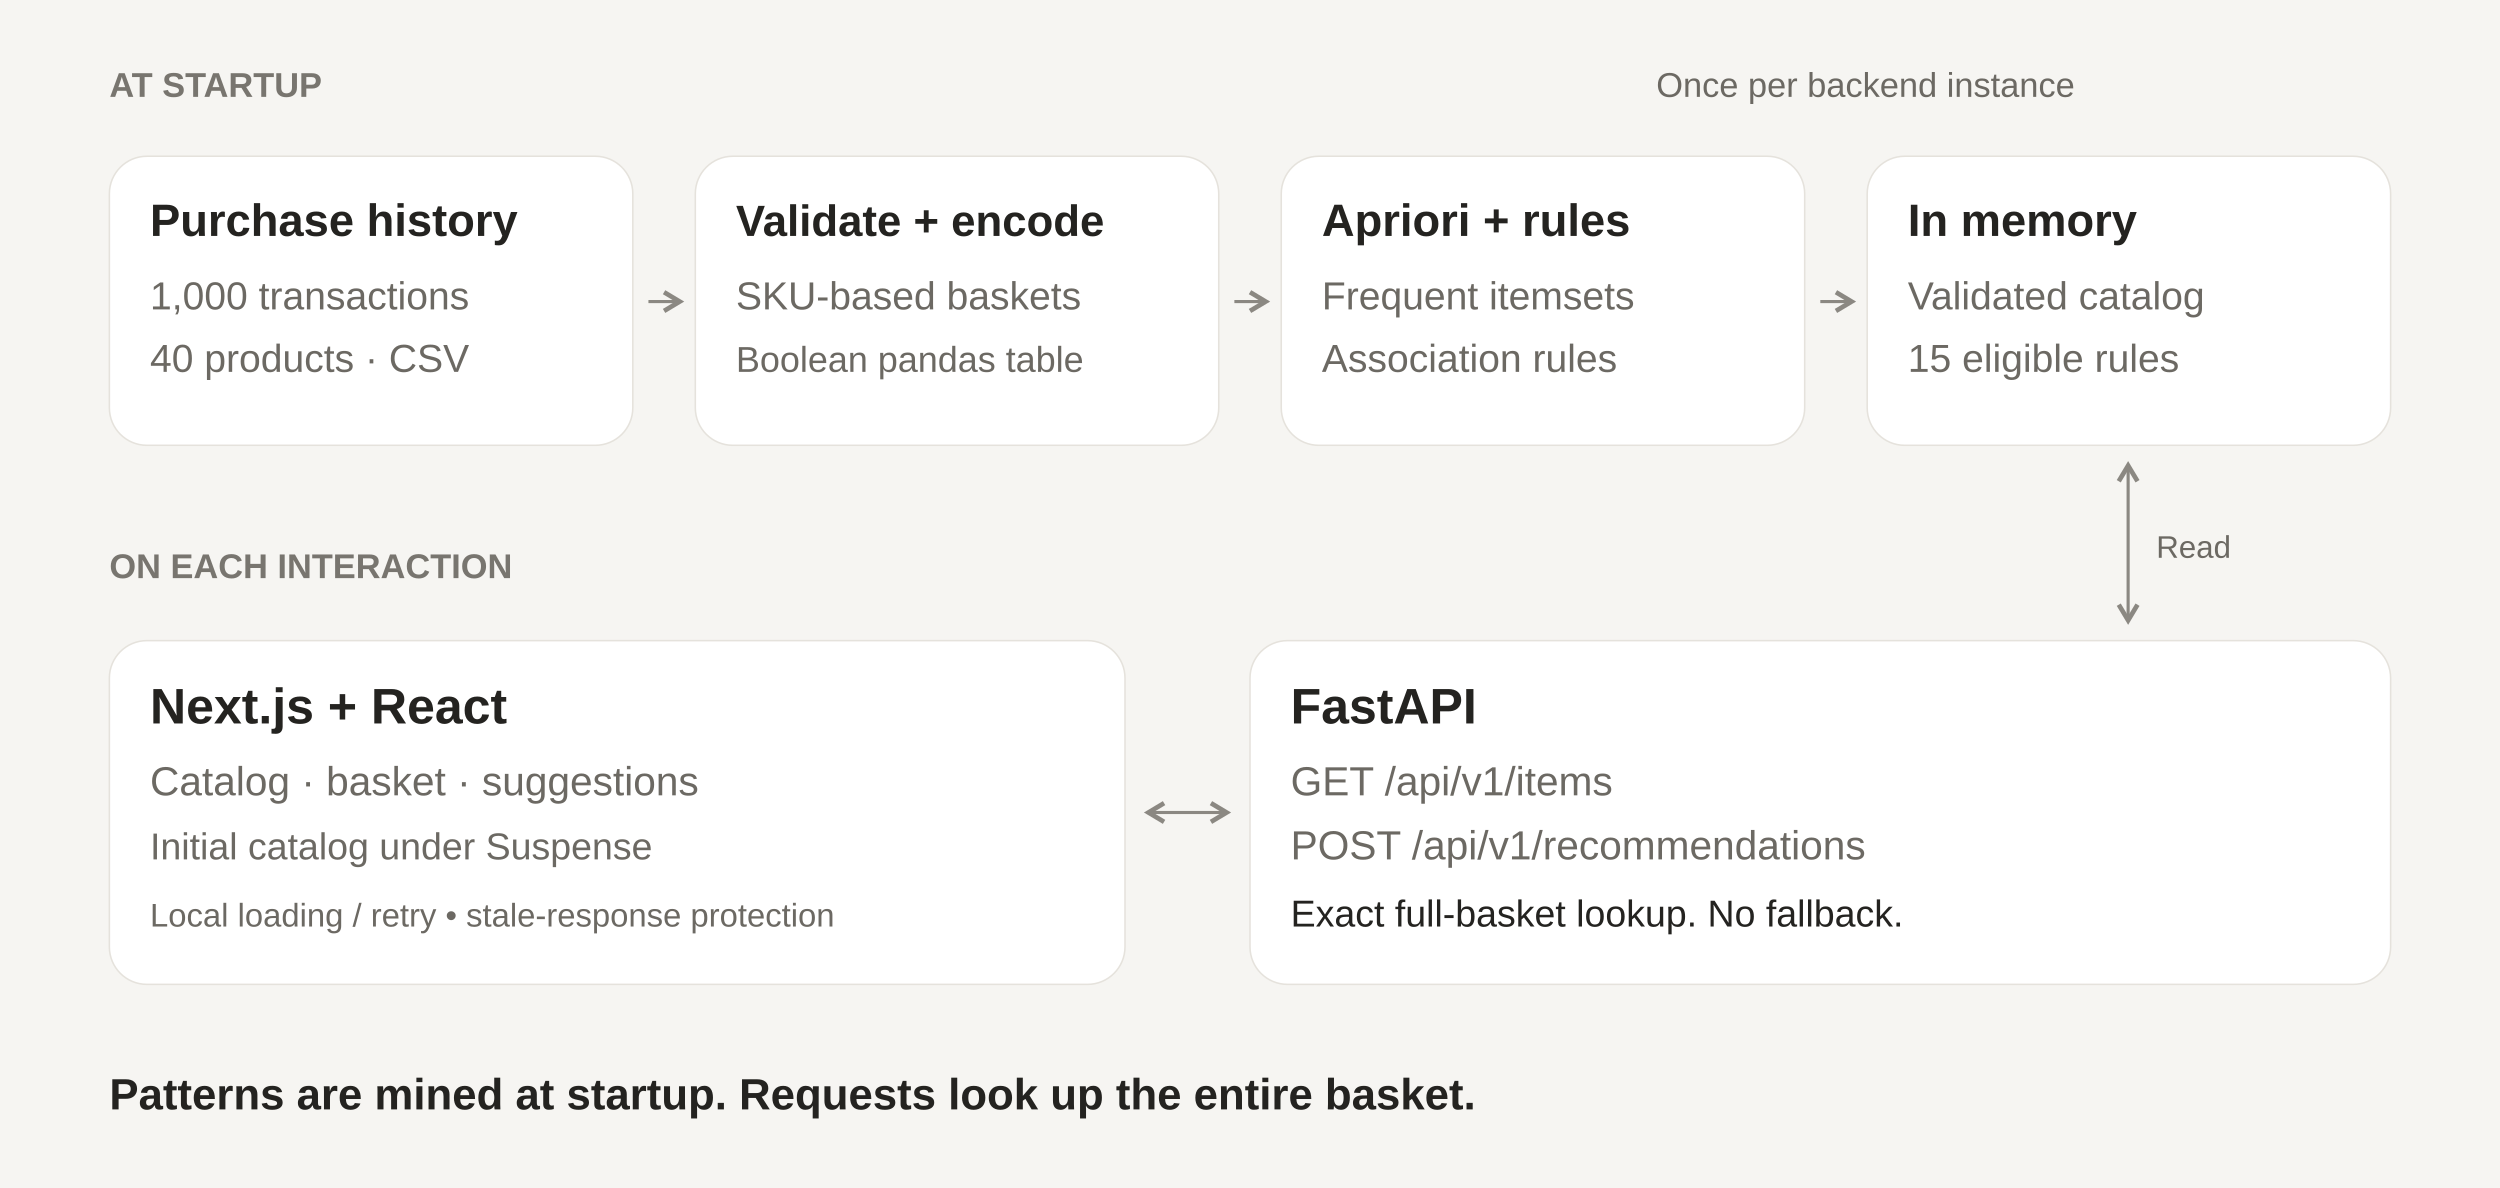
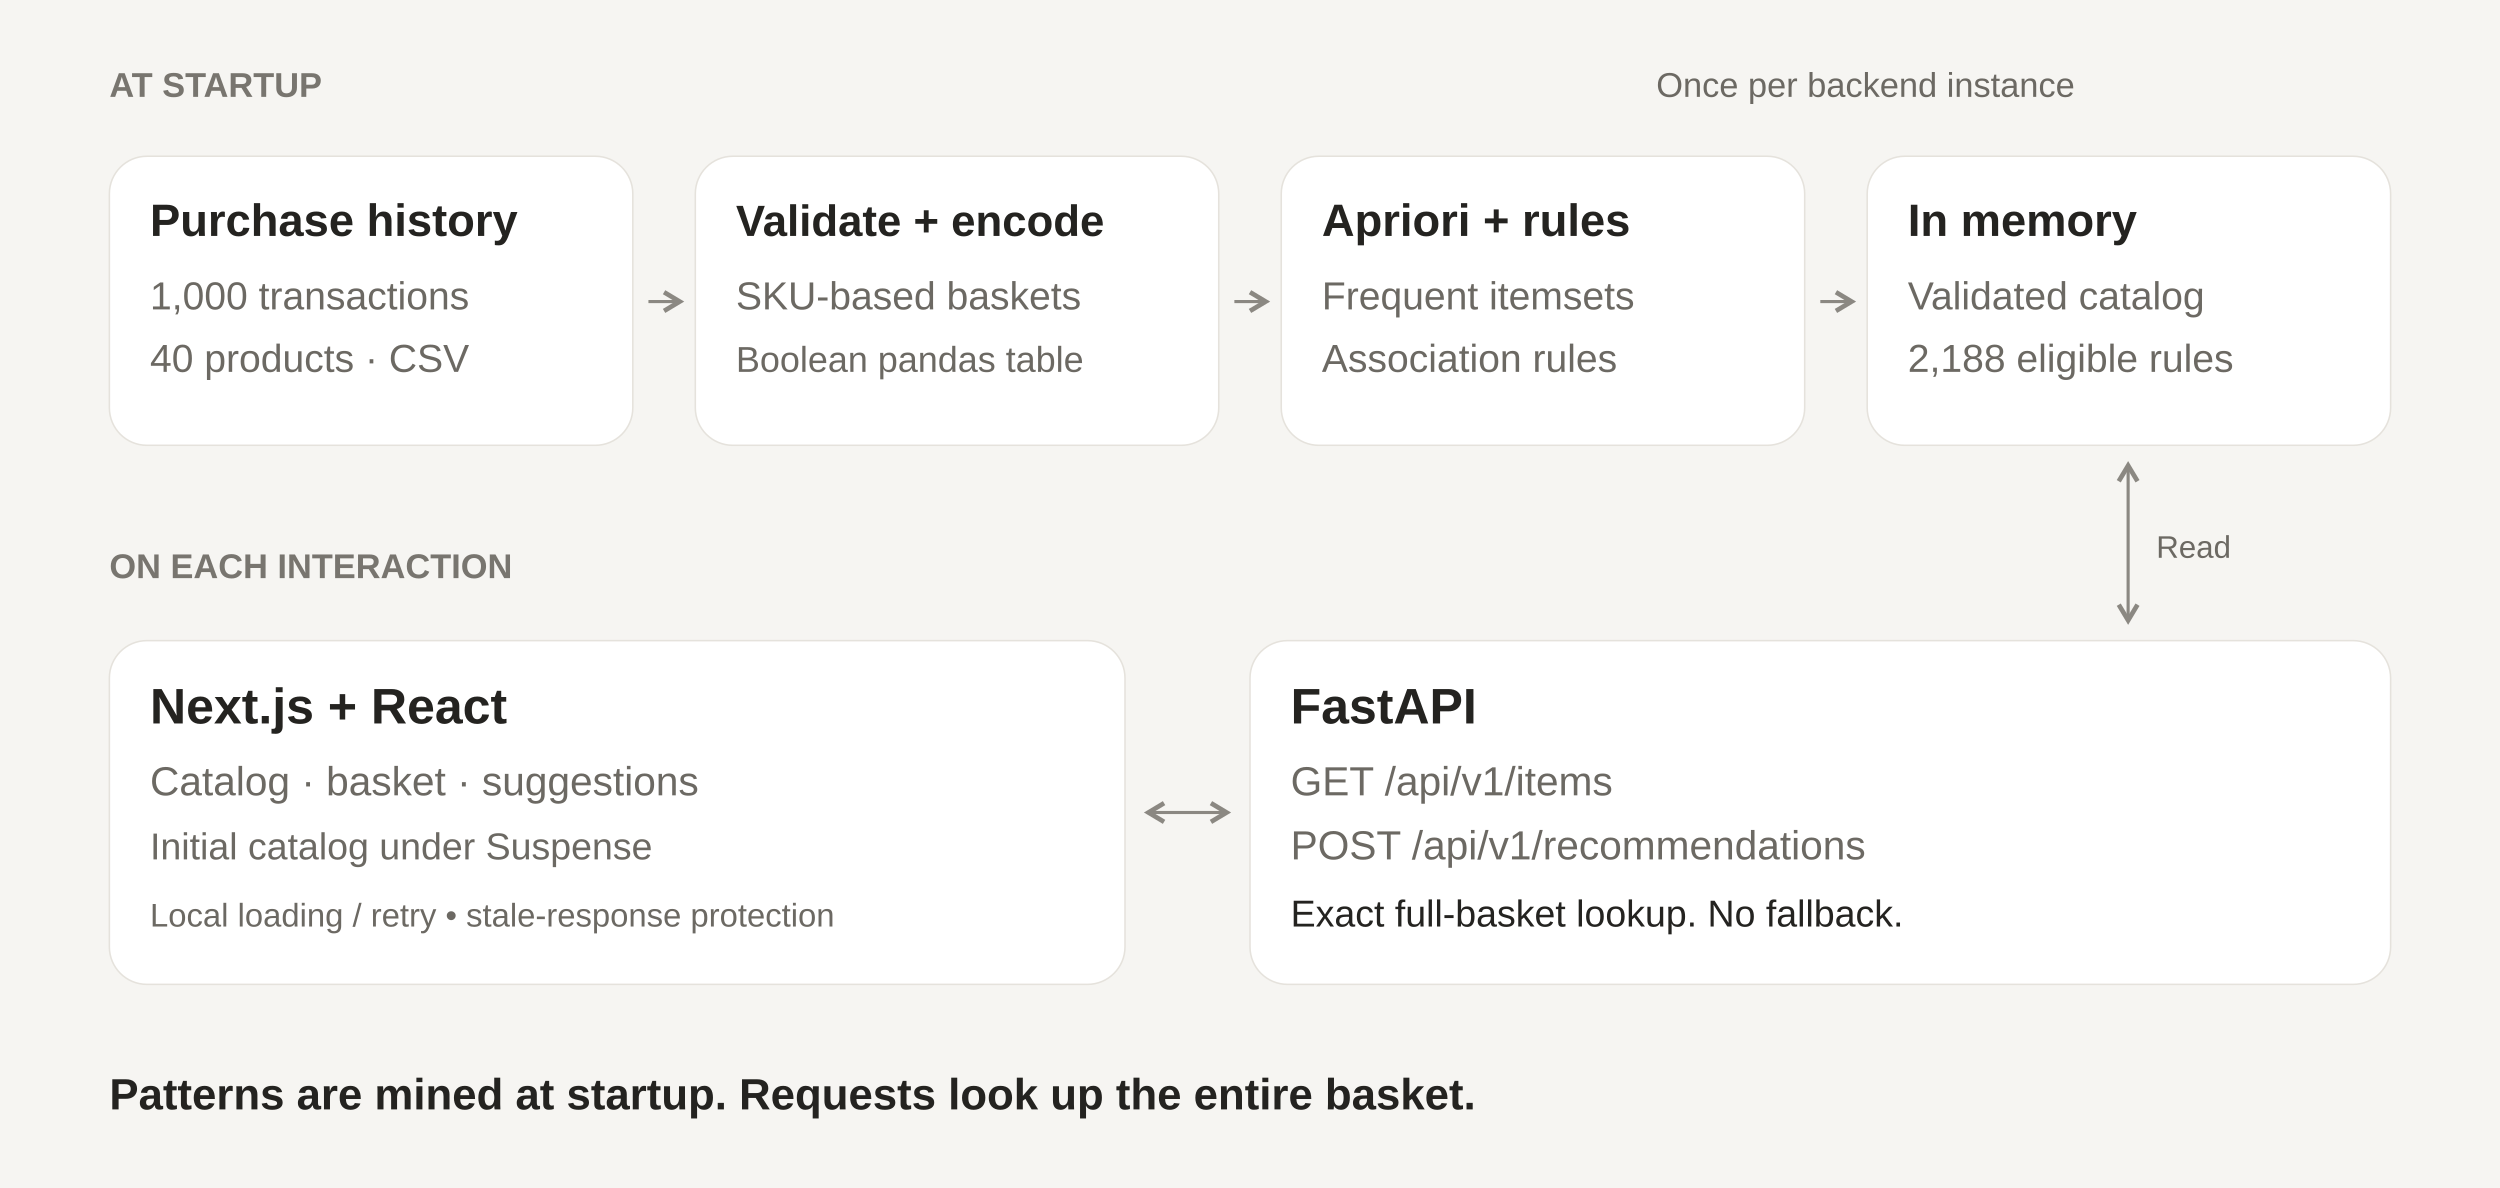
<svg xmlns="http://www.w3.org/2000/svg" width="1600" height="760" viewBox="0 0 1600 760">
  <defs>
    <marker id="arrow" markerWidth="8" markerHeight="8" refX="6" refY="4" orient="auto-start-reverse">
      <path d="M1 1 L6 4 L1 7" fill="none" stroke="#8B8882" stroke-width="1.5" />
    </marker>
  </defs>
  <rect x="0" y="0" width="1600" height="760" rx="0" fill="#F6F5F2" stroke="#F6F5F2" />
  <text x="70" y="62" font-family="Helvetica Neue,Arial,sans-serif" font-size="22" fill="#78756F" font-weight="600">AT STARTUP</text>
  <text x="1060" y="62" font-family="Helvetica Neue,Arial,sans-serif" font-size="22" fill="#6C6963" font-weight="400">Once per backend instance</text>
  <rect x="70" y="100" width="335" height="185" rx="24" fill="#FFFFFF" stroke="#E5E2DC" />
  <rect x="445" y="100" width="335" height="185" rx="24" fill="#FFFFFF" stroke="#E5E2DC" />
  <rect x="820" y="100" width="335" height="185" rx="24" fill="#FFFFFF" stroke="#E5E2DC" />
  <rect x="1195" y="100" width="335" height="185" rx="24" fill="#FFFFFF" stroke="#E5E2DC" />
  <path d="M415 193 L435 193" stroke="#8B8882" stroke-width="2" fill="none" marker-end="url(#arrow)" />
  <path d="M790 193 L810 193" stroke="#8B8882" stroke-width="2" fill="none" marker-end="url(#arrow)" />
  <path d="M1165 193 L1185 193" stroke="#8B8882" stroke-width="2" fill="none" marker-end="url(#arrow)" />
  <text x="96" y="151" font-family="Helvetica Neue,Arial,sans-serif" font-size="29" fill="#242320" font-weight="600">Purchase history</text>
  <text x="96" y="198" font-family="Helvetica Neue,Arial,sans-serif" font-size="25" fill="#6C6963" font-weight="400">1,000 transactions</text>
  <text x="96" y="238" font-family="Helvetica Neue,Arial,sans-serif" font-size="25" fill="#6C6963" font-weight="400">40 products · CSV</text>
  <text x="471" y="151" font-family="Helvetica Neue,Arial,sans-serif" font-size="28" fill="#242320" font-weight="600">Validate + encode</text>
  <text x="471" y="198" font-family="Helvetica Neue,Arial,sans-serif" font-size="25" fill="#6C6963" font-weight="400">SKU-based baskets</text>
  <text x="471" y="238" font-family="Helvetica Neue,Arial,sans-serif" font-size="23" fill="#6C6963" font-weight="400">Boolean pandas table</text>
  <text x="846" y="151" font-family="Helvetica Neue,Arial,sans-serif" font-size="29" fill="#242320" font-weight="600">Apriori + rules</text>
  <text x="846" y="198" font-family="Helvetica Neue,Arial,sans-serif" font-size="25" fill="#6C6963" font-weight="400">Frequent itemsets</text>
  <text x="846" y="238" font-family="Helvetica Neue,Arial,sans-serif" font-size="25" fill="#6C6963" font-weight="400">Association rules</text>
  <text x="1221" y="151" font-family="Helvetica Neue,Arial,sans-serif" font-size="29" fill="#242320" font-weight="600">In memory</text>
  <text x="1221" y="198" font-family="Helvetica Neue,Arial,sans-serif" font-size="25" fill="#6C6963" font-weight="400">Validated catalog</text>
-   <text x="1221" y="238" font-family="Helvetica Neue,Arial,sans-serif" font-size="25" fill="#6C6963" font-weight="400">15 eligible rules</text>
+   <text x="1221" y="238" font-family="Helvetica Neue,Arial,sans-serif" font-size="25" fill="#6C6963" font-weight="400">2,188 eligible rules</text>
  <text x="70" y="370" font-family="Helvetica Neue,Arial,sans-serif" font-size="22" fill="#78756F" font-weight="600">ON EACH INTERACTION</text>
  <rect x="70" y="410" width="650" height="220" rx="24" fill="#FFFFFF" stroke="#E5E2DC" />
  <rect x="800" y="410" width="730" height="220" rx="24" fill="#FFFFFF" stroke="#E5E2DC" />
  <path d="M735 520 L785 520" stroke="#8B8882" stroke-width="2" fill="none" marker-end="url(#arrow)" marker-start="url(#arrow)" />
  <path d="M1362 298 L1362 397" stroke="#8B8882" stroke-width="2" fill="none" marker-end="url(#arrow)" marker-start="url(#arrow)" />
  <text x="1380" y="357" font-family="Helvetica Neue,Arial,sans-serif" font-size="20" fill="#6C6963" font-weight="400">Read</text>
  <text x="96" y="463" font-family="Helvetica Neue,Arial,sans-serif" font-size="32" fill="#242320" font-weight="600">Next.js + React</text>
  <text x="96" y="509" font-family="Helvetica Neue,Arial,sans-serif" font-size="26" fill="#6C6963" font-weight="400">Catalog · basket · suggestions</text>
  <text x="96" y="550" font-family="Helvetica Neue,Arial,sans-serif" font-size="24" fill="#6C6963" font-weight="400">Initial catalog under Suspense</text>
  <text x="96" y="593" font-family="Helvetica Neue,Arial,sans-serif" font-size="21" fill="#6C6963" font-weight="400">Local loading / retry • stale-response protection</text>
  <text x="826" y="463" font-family="Helvetica Neue,Arial,sans-serif" font-size="32" fill="#242320" font-weight="600">FastAPI</text>
  <text x="826" y="509" font-family="Helvetica Neue,Arial,sans-serif" font-size="26" fill="#6C6963" font-weight="400">GET /api/v1/items</text>
  <text x="826" y="550" font-family="Helvetica Neue,Arial,sans-serif" font-size="26" fill="#6C6963" font-weight="400">POST /api/v1/recommendations</text>
  <text x="826" y="593" font-family="Helvetica Neue,Arial,sans-serif" font-size="24" fill="#242320" font-weight="500">Exact full-basket lookup. No fallback.</text>
  <text x="70" y="710" font-family="Helvetica Neue,Arial,sans-serif" font-size="28" fill="#242320" font-weight="600">Patterns are mined at startup. Requests look up the entire basket.</text>
</svg>
